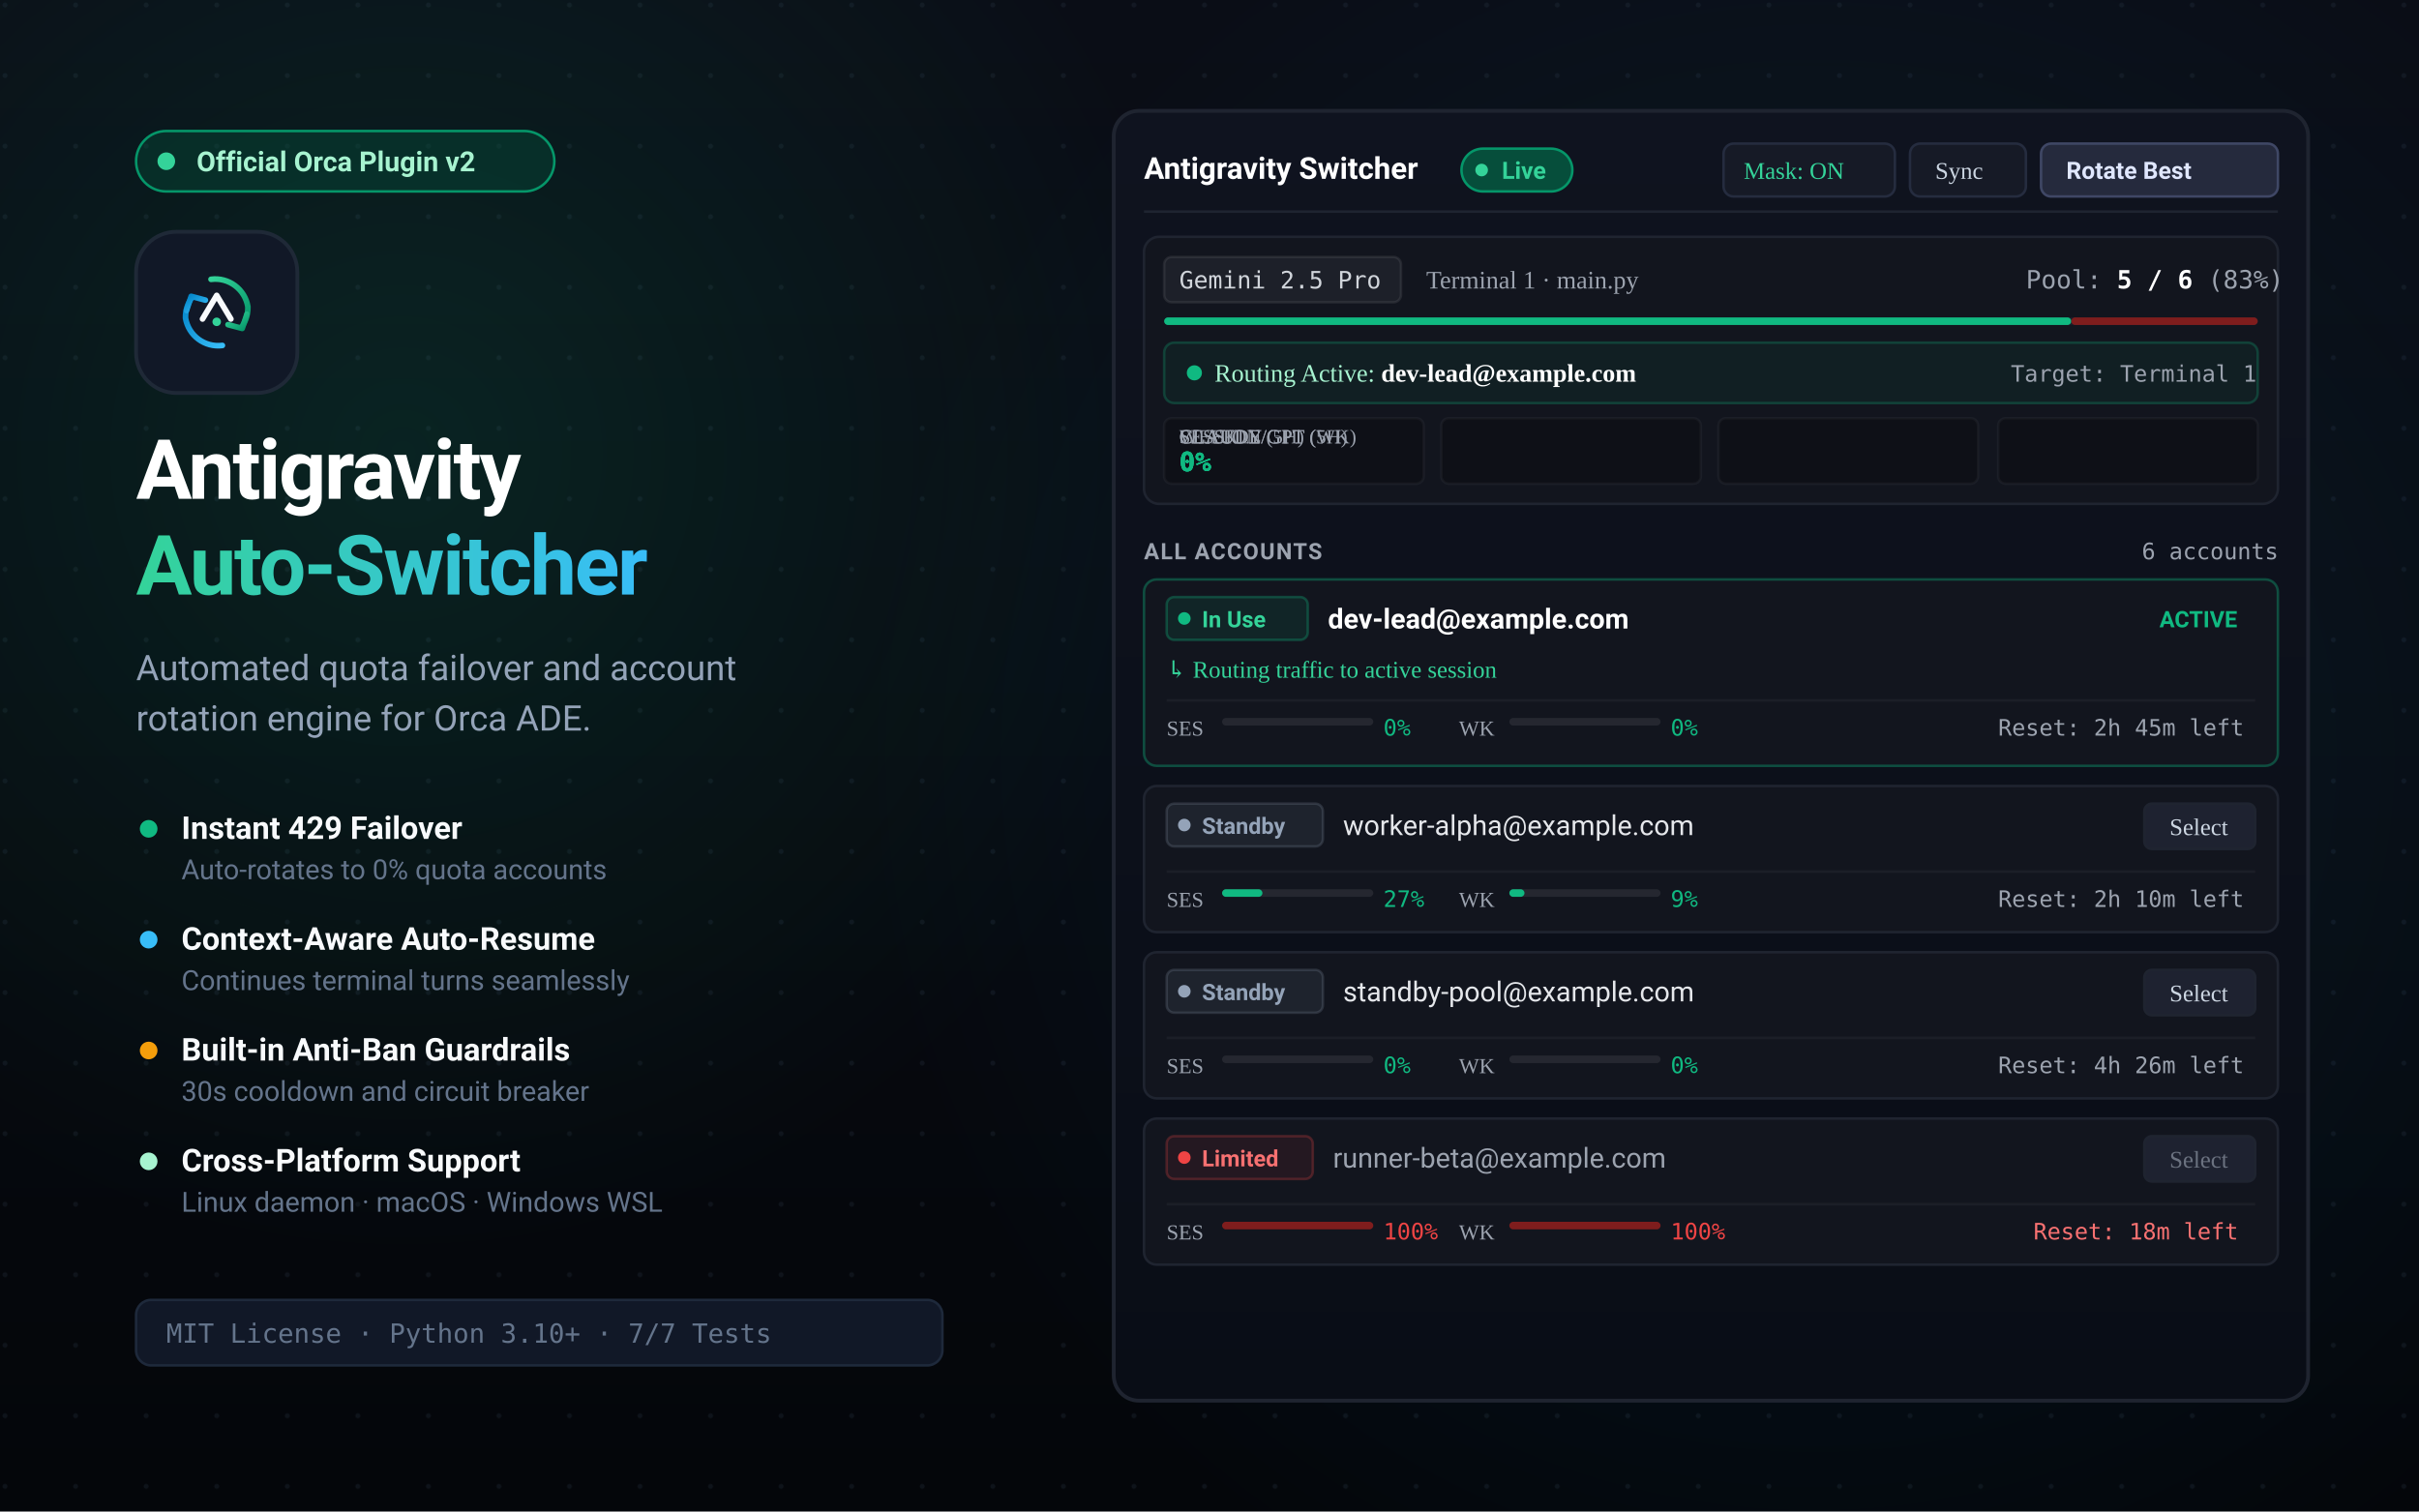
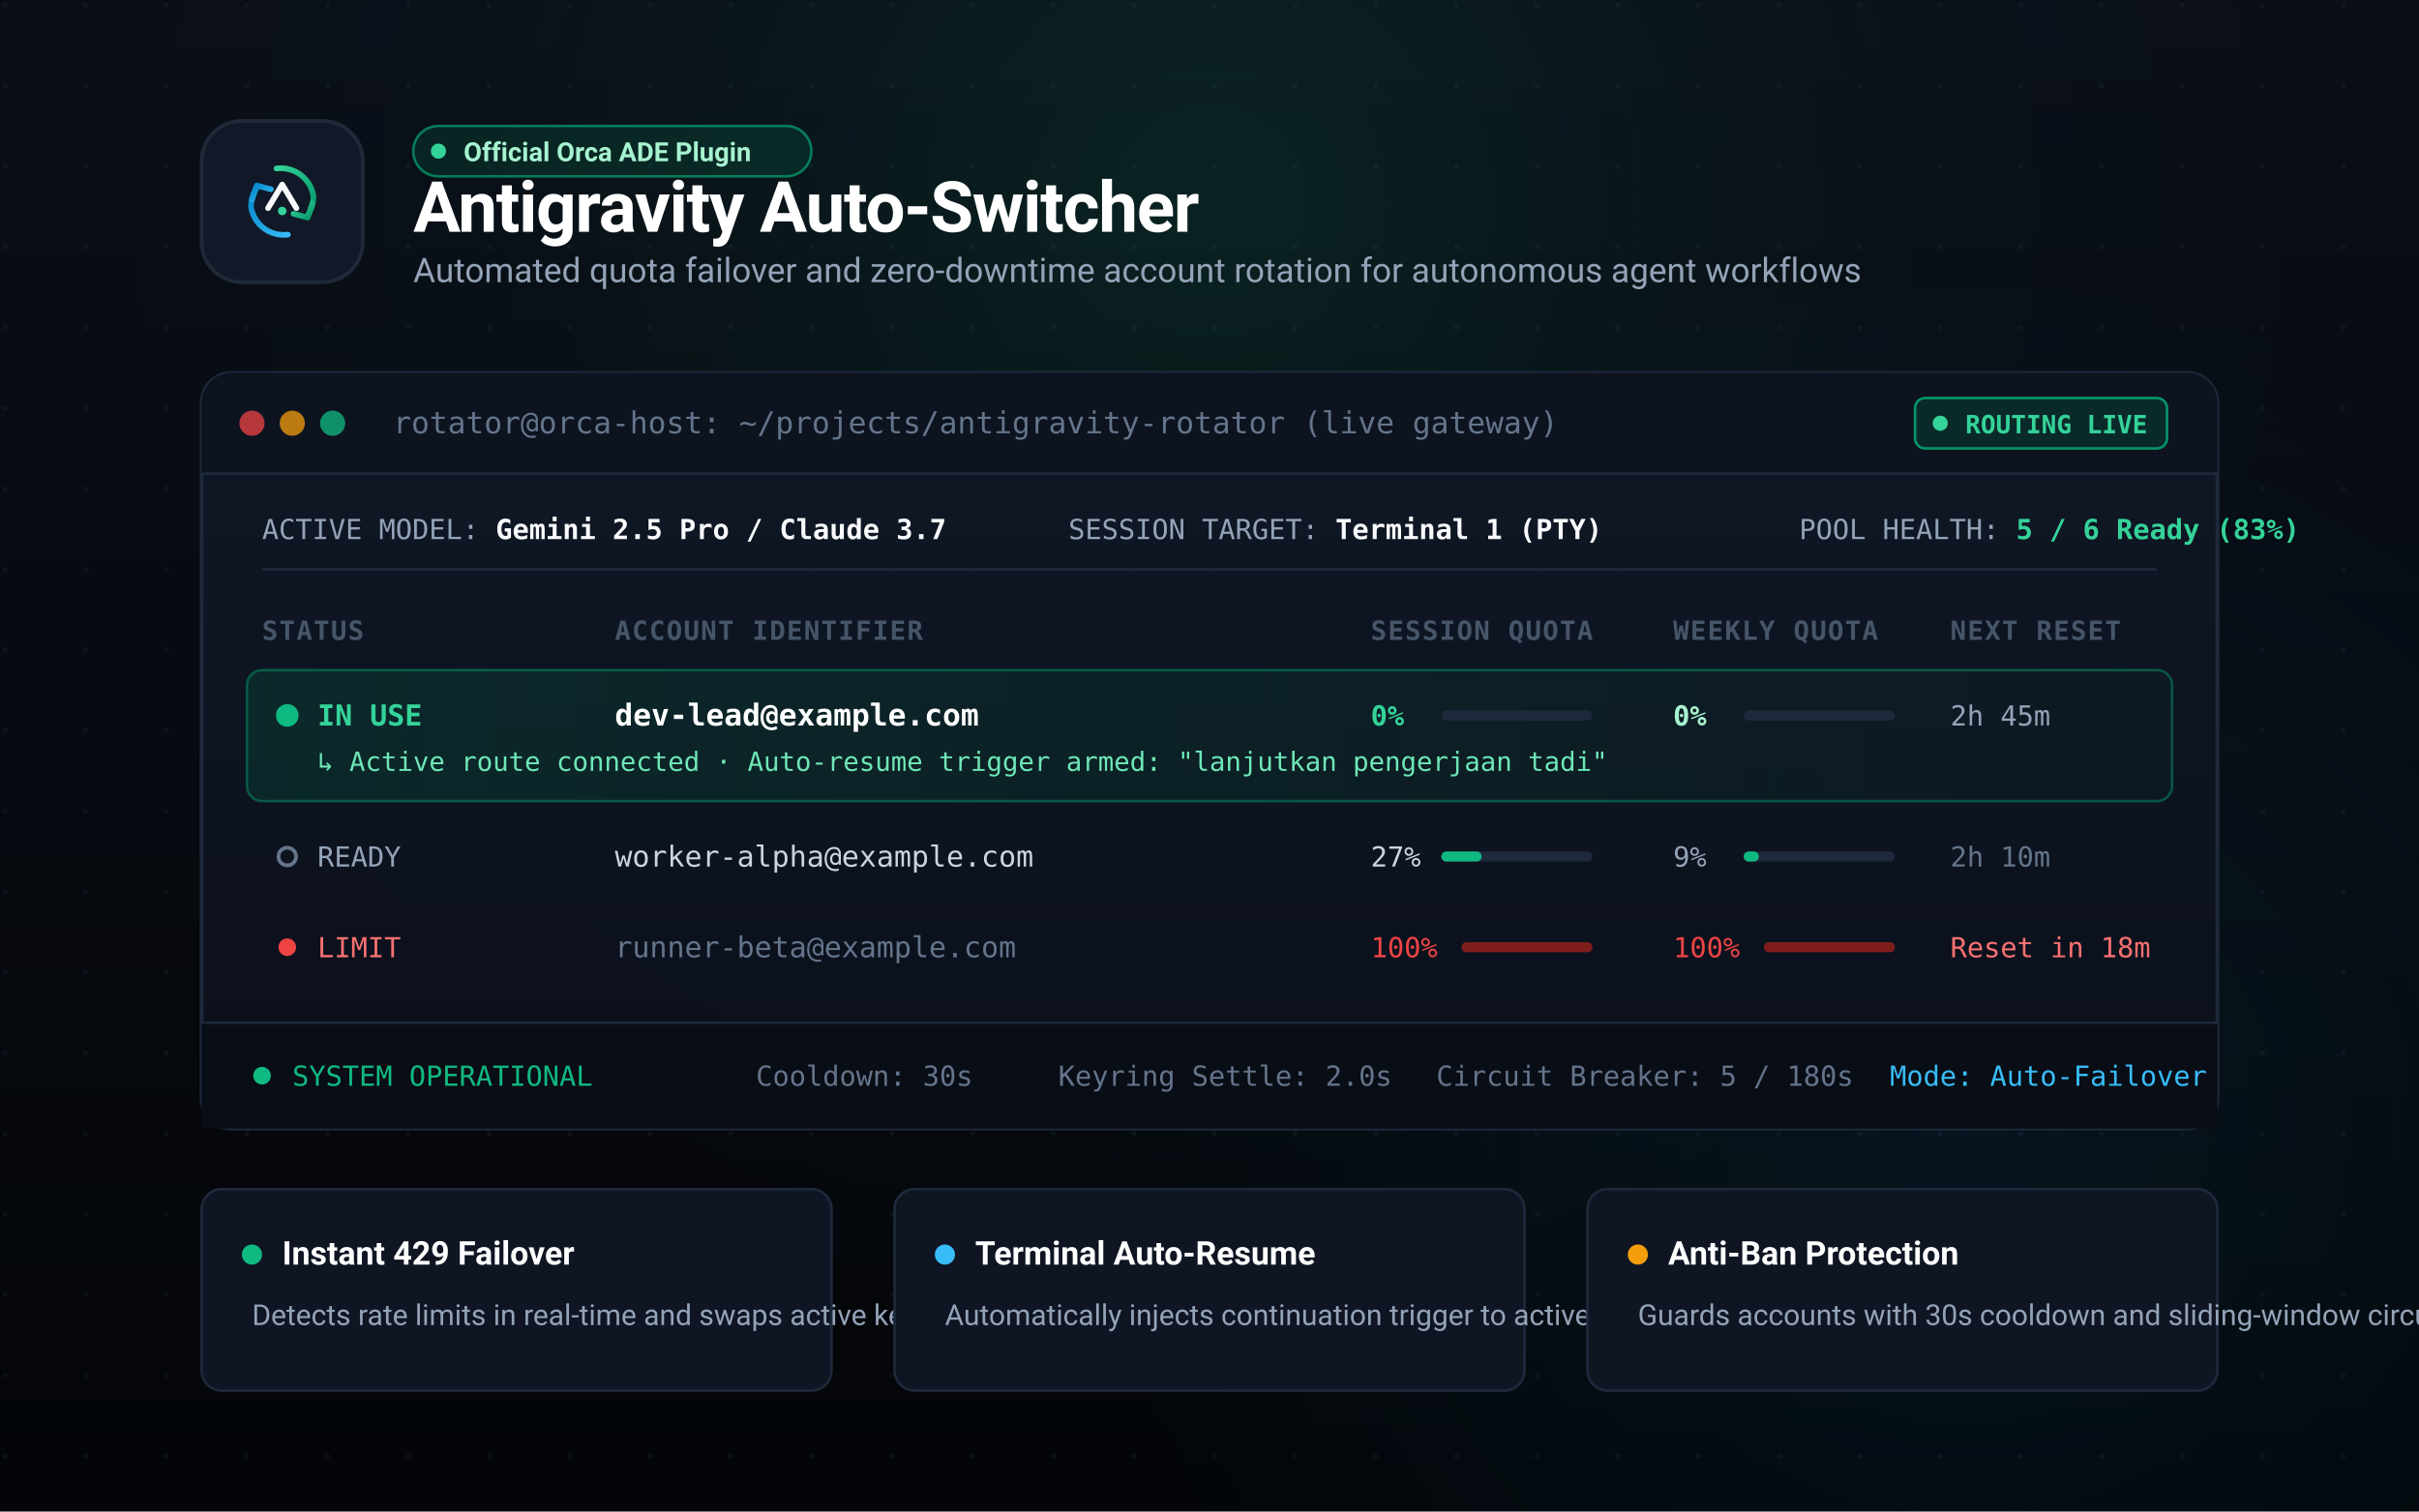
<svg xmlns="http://www.w3.org/2000/svg" viewBox="0 0 960 600" width="960" height="600">
  <defs>
-     <linearGradient id="bg" x1="0" y1="0" x2="0" y2="600" gradientUnits="userSpaceOnUse">
-       <stop offset="0%" stop-color="#0a0d16" />
-       <stop offset="100%" stop-color="#04060a" />
+     <linearGradient id="bgGrad" x1="0" y1="0" x2="0" y2="600" gradientUnits="userSpaceOnUse">
+       <stop offset="0%" stop-color="#0a0e17" />
+       <stop offset="100%" stop-color="#030508" />
    </linearGradient>
-     <linearGradient id="titleGrad" x1="0" y1="0" x2="1" y2="0">
-       <stop offset="0%" stop-color="#34d399" />
-       <stop offset="100%" stop-color="#38bdf8" />
-     </linearGradient>
-     <radialGradient id="glowLeft" cx="160" cy="180" r="320" gradientUnits="userSpaceOnUse">
-       <stop offset="0%" stop-color="#10b981" stop-opacity="0.14" />
+     <radialGradient id="meshEmerald" cx="480" cy="80" r="450" gradientUnits="userSpaceOnUse">
+       <stop offset="0%" stop-color="#10b981" stop-opacity="0.12" />
+       <stop offset="60%" stop-color="#10b981" stop-opacity="0.02" />
      <stop offset="100%" stop-color="#10b981" stop-opacity="0" />
    </radialGradient>
-     <radialGradient id="glowRight" cx="720" cy="300" r="380" gradientUnits="userSpaceOnUse">
-       <stop offset="0%" stop-color="#0ea5e9" stop-opacity="0.10" />
+     <radialGradient id="meshCyan" cx="780" cy="450" r="350" gradientUnits="userSpaceOnUse">
+       <stop offset="0%" stop-color="#0ea5e9" stop-opacity="0.08" />
      <stop offset="100%" stop-color="#0ea5e9" stop-opacity="0" />
    </radialGradient>
-     <linearGradient id="panelBg" x1="0" y1="0" x2="0" y2="520" gradientUnits="userSpaceOnUse">
-       <stop offset="0%" stop-color="#0f131f" />
-       <stop offset="100%" stop-color="#090d16" />
+     <linearGradient id="cardSurface" x1="0" y1="0" x2="0" y2="340" gradientUnits="userSpaceOnUse">
+       <stop offset="0%" stop-color="#111827" stop-opacity="0.95" />
+       <stop offset="100%" stop-color="#0b0f19" stop-opacity="0.95" />
    </linearGradient>
-     <linearGradient id="cardBg" x1="0" y1="0" x2="0" y2="70" gradientUnits="userSpaceOnUse">
-       <stop offset="0%" stop-color="#121726" />
-       <stop offset="100%" stop-color="#0e121e" />
+     <linearGradient id="activeGlow" x1="0" y1="0" x2="800" y2="0" gradientUnits="userSpaceOnUse">
+       <stop offset="0%" stop-color="#064e3b" stop-opacity="0.35" />
+       <stop offset="100%" stop-color="#064e3b" stop-opacity="0.05" />
    </linearGradient>
-     <linearGradient id="activeCardBg" x1="0" y1="0" x2="1" y2="0">
-       <stop offset="0%" stop-color="#064e3b" stop-opacity="0.32" />
-       <stop offset="100%" stop-color="#064e3b" stop-opacity="0.06" />
-     </linearGradient>
-     <linearGradient id="emeraldGrad" x1="0" y1="0" x2="1" y2="1">
+     <linearGradient id="orbitGreen" x1="0" y1="0" x2="1" y2="1">
      <stop offset="0%" stop-color="#34d399" />
      <stop offset="100%" stop-color="#059669" />
    </linearGradient>
-     <linearGradient id="cyanGrad" x1="1" y1="1" x2="0" y2="0">
+     <linearGradient id="orbitBlue" x1="1" y1="1" x2="0" y2="0">
      <stop offset="0%" stop-color="#38bdf8" />
      <stop offset="100%" stop-color="#0284c7" />
    </linearGradient>
-     <pattern id="dotPattern" width="28" height="28" patternUnits="userSpaceOnUse">
-       <circle cx="2" cy="2" r="1" fill="#334155" fill-opacity="0.22" />
+     <pattern id="subtleGrid" width="32" height="32" patternUnits="userSpaceOnUse">
+       <circle cx="2" cy="2" r="1" fill="#334155" fill-opacity="0.18" />
    </pattern>
  </defs>
  <style>
-     .font-bold { font-family: -apple-system, BlinkMacSystemFont, "Segoe UI", Roboto, "Inter", Helvetica, sans-serif; font-weight: 700; }
-     .font-semi { font-family: -apple-system, BlinkMacSystemFont, "Segoe UI", Roboto, "Inter", Helvetica, sans-serif; font-weight: 600; }
-     .font-regular { font-family: -apple-system, BlinkMacSystemFont, "Segoe UI", Roboto, "Inter", Helvetica, sans-serif; font-weight: 400; }
-     .font-mono { font-family: "JetBrains Mono", "Fira Code", Menlo, Monaco, Consolas, monospace; }
+     .font-brand { font-family: -apple-system, BlinkMacSystemFont, "Segoe UI", Roboto, "Inter", Helvetica, Arial, sans-serif; font-weight: 700; }
+     .font-sans { font-family: -apple-system, BlinkMacSystemFont, "Segoe UI", Roboto, "Inter", Helvetica, Arial, sans-serif; }
+     .font-code { font-family: "JetBrains Mono", "SF Mono", "Fira Code", Menlo, monospace; }
  </style>
-   <rect width="960" height="600" fill="url(#bg)" />
-   <rect width="960" height="600" fill="url(#dotPattern)" />
-   <circle cx="160" cy="180" r="320" fill="url(#glowLeft)" />
-   <circle cx="720" cy="300" r="380" fill="url(#glowRight)" />
-   <g transform="translate(54, 52)">
+   <rect width="960" height="600" fill="url(#bgGrad)" />
+   <rect width="960" height="600" fill="url(#subtleGrid)" />
+   <circle cx="480" cy="80" r="450" fill="url(#meshEmerald)" />
+   <circle cx="780" cy="450" r="350" fill="url(#meshCyan)" />
+   <g transform="translate(80, 48)">
    <g transform="translate(0, 0)">
-       <rect x="0" y="0" width="166" height="24" rx="12" fill="#064e3b" fill-opacity="0.4" stroke="#059669" stroke-width="1" />
-       <circle cx="12" cy="12" r="3.5" fill="#34d399" />
-       <text x="24" y="16" class="font-semi" font-size="11" fill="#a7f3d0">Official Orca Plugin v2</text>
-     </g>
-     <g transform="translate(0, 40)">
      <rect x="0" y="0" width="64" height="64" rx="16" fill="#111827" stroke="#1f2937" stroke-width="1.5" />
      <g transform="translate(8, 8) scale(0.375)">
-         <path d="M 58 29 A 35 35 0 0 1 97 58 A 35 35 0 0 1 90 80" fill="none" stroke="url(#emeraldGrad)" stroke-width="6" stroke-linecap="round" />
-         <polyline points="96,66 91,81 76,77" fill="none" stroke="url(#emeraldGrad)" stroke-width="6" stroke-linecap="round" stroke-linejoin="round" />
-         <path d="M 70 99 A 35 35 0 0 1 31 70 A 35 35 0 0 1 38 48" fill="none" stroke="url(#cyanGrad)" stroke-width="6" stroke-linecap="round" />
-         <polyline points="32,62 37,47 52,51" fill="none" stroke="url(#cyanGrad)" stroke-width="6" stroke-linecap="round" stroke-linejoin="round" />
+         <path d="M 58 29 A 35 35 0 0 1 97 58 A 35 35 0 0 1 90 80" fill="none" stroke="url(#orbitGreen)" stroke-width="6" stroke-linecap="round" />
+         <polyline points="96,66 91,81 76,77" fill="none" stroke="url(#orbitGreen)" stroke-width="6" stroke-linecap="round" stroke-linejoin="round" />
+         <path d="M 70 99 A 35 35 0 0 1 31 70 A 35 35 0 0 1 38 48" fill="none" stroke="url(#orbitBlue)" stroke-width="6" stroke-linecap="round" />
+         <polyline points="32,62 37,47 52,51" fill="none" stroke="url(#orbitBlue)" stroke-width="6" stroke-linecap="round" stroke-linejoin="round" />
        <polyline points="49,71 64,46 79,71" fill="none" stroke="#f8fafc" stroke-width="6" stroke-linecap="round" stroke-linejoin="round" />
        <circle cx="64" cy="74" r="4.5" fill="#34d399" />
      </g>
    </g>
-     <text x="0" y="146" class="font-bold" font-size="33" fill="#ffffff" letter-spacing="-0.8">Antigravity</text>
-     <text x="0" y="184" class="font-bold" font-size="33" fill="url(#titleGrad)" letter-spacing="-0.8">Auto-Switcher</text>
-     <text x="0" y="218" class="font-regular" font-size="14" fill="#94a3b8">Automated quota failover and account</text>
-     <text x="0" y="238" class="font-regular" font-size="14" fill="#94a3b8">rotation engine for Orca ADE.</text>
-     <g transform="translate(0, 270)">
-       <g transform="translate(0, 0)">
-         <circle cx="5" cy="7" r="3.5" fill="#10b981" />
-         <text x="18" y="11" class="font-semi" font-size="12.5" fill="#f8fafc">Instant 429 Failover</text>
-         <text x="18" y="27" class="font-regular" font-size="11" fill="#64748b">Auto-rotates to 0% quota accounts</text>
+     <g transform="translate(84, 0)">
+       <g transform="translate(0, 2)">
+         <rect x="0" y="0" width="158" height="20" rx="10" fill="#064e3b" fill-opacity="0.35" stroke="#059669" stroke-opacity="0.8" stroke-width="1" />
+         <circle cx="10" cy="10" r="3" fill="#34d399" />
+         <text x="20" y="14" class="font-sans" font-size="10.5" font-weight="600" fill="#a7f3d0">Official Orca ADE Plugin</text>
      </g>
-       <g transform="translate(0, 44)">
-         <circle cx="5" cy="7" r="3.5" fill="#38bdf8" />
-         <text x="18" y="11" class="font-semi" font-size="12.5" fill="#f8fafc">Context-Aware Auto-Resume</text>
-         <text x="18" y="27" class="font-regular" font-size="11" fill="#64748b">Continues terminal turns seamlessly</text>
-       </g>
-       <g transform="translate(0, 88)">
-         <circle cx="5" cy="7" r="3.5" fill="#f59e0b" />
-         <text x="18" y="11" class="font-semi" font-size="12.5" fill="#f8fafc">Built-in Anti-Ban Guardrails</text>
-         <text x="18" y="27" class="font-regular" font-size="11" fill="#64748b">30s cooldown and circuit breaker</text>
-       </g>
-       <g transform="translate(0, 132)">
-         <circle cx="5" cy="7" r="3.5" fill="#a7f3d0" />
-         <text x="18" y="11" class="font-semi" font-size="12.5" fill="#f8fafc">Cross-Platform Support</text>
-         <text x="18" y="27" class="font-regular" font-size="11" fill="#64748b">Linux daemon · macOS · Windows WSL</text>
+       <text x="0" y="44" class="font-brand" font-size="28" fill="#ffffff" letter-spacing="-0.5">Antigravity Auto-Switcher</text>
+       <text x="0" y="64" class="font-sans" font-size="13.5" font-weight="400" fill="#94a3b8">
+         Automated quota failover and zero-downtime account rotation for autonomous agent workflows
+       </text>
+     </g>
+   </g>
+   <g transform="translate(80, 148)">
+     <rect x="0" y="0" width="800" height="300" rx="12" fill="url(#cardSurface)" stroke="#1e293b" stroke-width="1.5" />
+     <g transform="translate(0, 0)">
+       <path d="M 0 12 C 0 5.37 5.37 0 12 0 L 788 0 C 794.63 0 800 5.37 800 12 L 800 40 L 0 40 Z" fill="#0d131f" />
+       <line x1="0" y1="40" x2="800" y2="40" stroke="#1e293b" stroke-width="1" />
+       <circle cx="20" cy="20" r="5" fill="#ef4444" fill-opacity="0.75" />
+       <circle cx="36" cy="20" r="5" fill="#f59e0b" fill-opacity="0.75" />
+       <circle cx="52" cy="20" r="5" fill="#10b981" fill-opacity="0.75" />
+       <text x="76" y="24" class="font-code" font-size="12" fill="#64748b">rotator@orca-host: ~/projects/antigravity-rotator (live gateway)</text>
+       <g transform="translate(680, 10)">
+         <rect x="0" y="0" width="100" height="20" rx="4" fill="#064e3b" fill-opacity="0.4" stroke="#059669" stroke-width="1" />
+         <circle cx="10" cy="10" r="3" fill="#34d399" />
+         <text x="20" y="14" class="font-code" font-size="10" font-weight="600" fill="#34d399">ROUTING LIVE</text>
      </g>
    </g>
-     <g transform="translate(0, 464)">
-       <rect x="0" y="0" width="320" height="26" rx="6" fill="#111827" stroke="#1e293b" stroke-width="1" />
-       <text x="12" y="17" class="font-mono" font-size="10.5" fill="#64748b">MIT License  ·  Python 3.10+  ·  7/7 Tests</text>
+     <g transform="translate(24, 52)">
+       <text x="0" y="14" class="font-code" font-size="11" fill="#94a3b8">ACTIVE MODEL: <tspan fill="#f8fafc" font-weight="600">Gemini 2.5 Pro / Claude 3.7</tspan>
+       </text>
+       <text x="320" y="14" class="font-code" font-size="11" fill="#94a3b8">SESSION TARGET: <tspan fill="#f8fafc" font-weight="600">Terminal 1 (PTY)</tspan>
+       </text>
+       <text x="610" y="14" class="font-code" font-size="11" fill="#94a3b8">POOL HEALTH: <tspan fill="#34d399" font-weight="600">5 / 6 Ready (83%)</tspan>
+       </text>
+       <line x1="0" y1="26" x2="752" y2="26" stroke="#1e293b" stroke-width="1" />
+     </g>
+     <g transform="translate(24, 94)">
+       <text x="0" y="12" class="font-code" font-size="10.5" font-weight="600" fill="#475569" letter-spacing="0.5">STATUS</text>
+       <text x="140" y="12" class="font-code" font-size="10.5" font-weight="600" fill="#475569" letter-spacing="0.5">ACCOUNT IDENTIFIER</text>
+       <text x="440" y="12" class="font-code" font-size="10.5" font-weight="600" fill="#475569" letter-spacing="0.5">SESSION QUOTA</text>
+       <text x="560" y="12" class="font-code" font-size="10.5" font-weight="600" fill="#475569" letter-spacing="0.5">WEEKLY QUOTA</text>
+       <text x="670" y="12" class="font-code" font-size="10.5" font-weight="600" fill="#475569" letter-spacing="0.5">NEXT RESET</text>
+     </g>
+     <g transform="translate(18, 118)">
+       <rect x="0" y="0" width="764" height="52" rx="6" fill="url(#activeGlow)" stroke="#059669" stroke-opacity="0.5" stroke-width="1" />
+       <circle cx="16" cy="18" r="4.5" fill="#10b981" />
+       <text x="28" y="22" class="font-code" font-size="11.5" font-weight="700" fill="#34d399">IN USE</text>
+       <text x="146" y="22" class="font-code" font-size="12" font-weight="600" fill="#ffffff">dev-lead@example.com</text>
+       <g transform="translate(446, 12)">
+         <text x="0" y="10" class="font-code" font-size="11" font-weight="700" fill="#34d399">0%</text>
+         <rect x="28" y="4" width="60" height="4" rx="2" fill="#1e293b" />
+       </g>
+       <g transform="translate(566, 12)">
+         <text x="0" y="10" class="font-code" font-size="11" font-weight="600" fill="#a7f3d0">0%</text>
+         <rect x="28" y="4" width="60" height="4" rx="2" fill="#1e293b" />
+       </g>
+       <text x="676" y="22" class="font-code" font-size="11" fill="#94a3b8">2h 45m</text>
+       <text x="28" y="40" class="font-code" font-size="10.5" fill="#6ee7b7">
+         ↳ Active route connected · Auto-resume trigger armed: "lanjutkan pengerjaan tadi"
+       </text>
+     </g>
+     <g transform="translate(18, 178)">
+       <circle cx="16" cy="14" r="3.5" fill="none" stroke="#64748b" stroke-width="1.5" />
+       <text x="28" y="18" class="font-code" font-size="11" fill="#94a3b8">READY</text>
+       <text x="146" y="18" class="font-code" font-size="11.5" fill="#cbd5e1">worker-alpha@example.com</text>
+       <g transform="translate(446, 8)">
+         <text x="0" y="10" class="font-code" font-size="11" fill="#cbd5e1">27%</text>
+         <rect x="28" y="4" width="60" height="4" rx="2" fill="#1e293b" />
+         <rect x="28" y="4" width="16" height="4" rx="2" fill="#10b981" />
+       </g>
+       <g transform="translate(566, 8)">
+         <text x="0" y="10" class="font-code" font-size="11" fill="#94a3b8">9%</text>
+         <rect x="28" y="4" width="60" height="4" rx="2" fill="#1e293b" />
+         <rect x="28" y="4" width="6" height="4" rx="2" fill="#10b981" />
+       </g>
+       <text x="676" y="18" class="font-code" font-size="11" fill="#64748b">2h 10m</text>
+     </g>
+     <g transform="translate(18, 214)">
+       <circle cx="16" cy="14" r="3.5" fill="#ef4444" />
+       <text x="28" y="18" class="font-code" font-size="11" fill="#f87171">LIMIT</text>
+       <text x="146" y="18" class="font-code" font-size="11.5" fill="#64748b">runner-beta@example.com</text>
+       <g transform="translate(446, 8)">
+         <text x="0" y="10" class="font-code" font-size="11" fill="#ef4444">100%</text>
+         <rect x="36" y="4" width="52" height="4" rx="2" fill="#7f1d1d" />
+       </g>
+       <g transform="translate(566, 8)">
+         <text x="0" y="10" class="font-code" font-size="11" fill="#ef4444">100%</text>
+         <rect x="36" y="4" width="52" height="4" rx="2" fill="#7f1d1d" />
+       </g>
+       <text x="676" y="18" class="font-code" font-size="11" fill="#f87171">Reset in 18m</text>
+     </g>
+     <g transform="translate(0, 258)">
+       <rect x="0" y="0" width="800" height="42" rx="0" fill="#090d15" />
+       <line x1="0" y1="0" x2="800" y2="0" stroke="#1e293b" stroke-width="1" />
+       <circle cx="24" cy="21" r="3.5" fill="#10b981" />
+       <text x="36" y="25" class="font-code" font-size="11" fill="#10b981">SYSTEM OPERATIONAL</text>
+       <text x="220" y="25" class="font-code" font-size="11" fill="#64748b">Cooldown: 30s</text>
+       <text x="340" y="25" class="font-code" font-size="11" fill="#64748b">Keyring Settle: 2.0s</text>
+       <text x="490" y="25" class="font-code" font-size="11" fill="#64748b">Circuit Breaker: 5 / 180s</text>
+       <text x="670" y="25" class="font-code" font-size="11" fill="#38bdf8">Mode: Auto-Failover</text>
    </g>
  </g>
-   <g transform="translate(442, 44)">
-     <rect x="0" y="0" width="474" height="512" rx="10" fill="url(#panelBg)" stroke="#1f2430" stroke-width="1.5" />
-     <g transform="translate(12, 12)">
-       <text x="0" y="15" class="font-semi" font-size="12" fill="#ffffff">Antigravity Switcher</text>
-       <rect x="126" y="3" width="44" height="17" rx="8.5" fill="#064e3b" stroke="#059669" stroke-width="1" />
-       <circle cx="134" cy="11.5" r="2.5" fill="#34d399" />
-       <text x="142" y="15" class="font-semi" font-size="9.5" fill="#34d399">Live</text>
-       <g transform="translate(230, 0)">
-         <rect x="0" y="1" width="68" height="21" rx="4" fill="#161a26" stroke="#252c3f" stroke-width="1" />
-         <text x="8" y="15" class="font-sans" font-size="9.5" fill="#34d399">Mask: ON</text>
-         <rect x="74" y="1" width="46" height="21" rx="4" fill="#161a26" stroke="#252c3f" stroke-width="1" />
-         <text x="84" y="15" class="font-sans" font-size="9.5" fill="#cbd5e1">Sync</text>
-         <rect x="126" y="1" width="94" height="21" rx="4" fill="#252a3d" stroke="#3f4765" stroke-width="1" />
-         <text x="136" y="15" class="font-semi" font-size="9.5" fill="#e0e7ff">Rotate Best</text>
-       </g>
-       <line x1="0" y1="28" x2="450" y2="28" stroke="#1f2430" stroke-width="1" />
+   <g transform="translate(80, 472)">
+     <g transform="translate(0, 0)">
+       <rect x="0" y="0" width="250" height="80" rx="8" fill="#0f1523" stroke="#1e293b" stroke-width="1" />
+       <circle cx="20" cy="26" r="4" fill="#10b981" />
+       <text x="32" y="30" class="font-sans" font-size="13" font-weight="600" fill="#ffffff">Instant 429 Failover</text>
+       <text x="20" y="54" class="font-sans" font-size="11.5" fill="#94a3b8">
+         Detects rate limits in real-time and swaps active keyring credentials
+       </text>
    </g>
-     <g transform="translate(12, 50)">
-       <rect x="0" y="0" width="450" height="106" rx="6" fill="#12151e" stroke="#1f2430" stroke-width="1" />
-       <g transform="translate(8, 8)">
-         <rect x="0" y="0" width="94" height="18" rx="3" fill="#ffffff" fill-opacity="0.05" stroke="#ffffff" stroke-opacity="0.08" stroke-width="1" />
-         <text x="6" y="12.5" class="font-mono" font-size="9.5" fill="#d1d5db">Gemini 2.5 Pro</text>
-         <text x="104" y="12.5" class="font-sans" font-size="10" fill="#9ca3af">Terminal 1 · main.py</text>
-         <text x="342" y="12.5" class="font-mono" font-size="10" fill="#9ca3af">Pool: <tspan fill="#ffffff" font-weight="600">5 / 6</tspan> (83%)</text>
-       </g>
-       <g transform="translate(8, 32)">
-         <rect x="0" y="0" width="434" height="3" rx="1.5" fill="#1b1e2a" />
-         <rect x="0" y="0" width="360" height="3" rx="1.5" fill="#10b981" />
-         <rect x="360" y="0" width="74" height="3" rx="1.5" fill="#7f1d1d" />
-       </g>
-       <g transform="translate(8, 42)">
-         <rect x="0" y="0" width="434" height="24" rx="4" fill="#10b981" fill-opacity="0.06" stroke="#10b981" stroke-opacity="0.25" stroke-width="1" />
-         <circle cx="12" cy="12" r="3" fill="#10b981" />
-         <text x="20" y="15.5" class="font-sans" font-size="10" fill="#a7f3d0">Routing Active: <tspan fill="#ffffff" font-weight="600">dev-lead@example.com</tspan>
-         </text>
-         <text x="336" y="15.5" class="font-mono" font-size="9" fill="#9ca3af">Target: Terminal 1</text>
-       </g>
-       <g transform="translate(8, 72)">
-         <rect x="0" y="0" width="103" height="26" rx="3" fill="#000000" fill-opacity="0.22" stroke="#ffffff" stroke-opacity="0.04" stroke-width="1" />
-         <text x="6" y="10" class="font-sans" font-size="8" fill="#9ca3af">SESSION (5H)</text>
-         <text x="6" y="21" class="font-mono" font-size="10.5" font-weight="600" fill="#10b981">0%</text>
-         <rect x="110" y="0" width="103" height="26" rx="3" fill="#000000" fill-opacity="0.22" stroke="#ffffff" stroke-opacity="0.04" stroke-width="1" />
-         <text x="6" y="10" class="font-sans" font-size="8" fill="#9ca3af">WEEKLY</text>
-         <text x="6" y="21" class="font-mono" font-size="10.5" font-weight="600" fill="#10b981">0%</text>
-         <rect x="220" y="0" width="103" height="26" rx="3" fill="#000000" fill-opacity="0.22" stroke="#ffffff" stroke-opacity="0.04" stroke-width="1" />
-         <text x="6" y="10" class="font-sans" font-size="8" fill="#9ca3af">CLAUDE/GPT (5H)</text>
-         <text x="6" y="21" class="font-mono" font-size="10.5" font-weight="600" fill="#10b981">0%</text>
-         <rect x="331" y="0" width="103" height="26" rx="3" fill="#000000" fill-opacity="0.22" stroke="#ffffff" stroke-opacity="0.04" stroke-width="1" />
-         <text x="6" y="10" class="font-sans" font-size="8" fill="#9ca3af">CLAUDE/GPT (WK)</text>
-         <text x="6" y="21" class="font-mono" font-size="10.5" font-weight="600" fill="#10b981">0%</text>
-       </g>
+     <g transform="translate(275, 0)">
+       <rect x="0" y="0" width="250" height="80" rx="8" fill="#0f1523" stroke="#1e293b" stroke-width="1" />
+       <circle cx="20" cy="26" r="4" fill="#38bdf8" />
+       <text x="32" y="30" class="font-sans" font-size="13" font-weight="600" fill="#ffffff">Terminal Auto-Resume</text>
+       <text x="20" y="54" class="font-sans" font-size="11.5" fill="#94a3b8">
+         Automatically injects continuation trigger to active agent PTY
+       </text>
    </g>
-     <g transform="translate(12, 168)">
-       <text x="0" y="10" class="font-semi" font-size="9" fill="#9ca3af" letter-spacing="0.5">ALL ACCOUNTS</text>
-       <text x="396" y="10" class="font-mono" font-size="9" fill="#9ca3af">6 accounts</text>
-     </g>
-     <g transform="translate(12, 186)">
-       <g transform="translate(0, 0)">
-         <rect x="0" y="0" width="450" height="74" rx="5" fill="#12151e" stroke="#10b981" stroke-opacity="0.35" stroke-width="1" />
-         <g transform="translate(9, 7)">
-           <rect x="0" y="0" width="56" height="17" rx="3" fill="#10b981" fill-opacity="0.1" stroke="#10b981" stroke-opacity="0.3" stroke-width="1" />
-           <circle cx="7" cy="8.5" r="2.5" fill="#10b981" />
-           <text x="14" y="12" class="font-semi" font-size="9" fill="#34d399">In Use</text>
-           <text x="64" y="12.5" class="font-semi" font-size="11" fill="#ffffff">dev-lead@example.com</text>
-           <text x="394" y="12" class="font-bold" font-size="9" fill="#10b981">ACTIVE</text>
-         </g>
-         <g transform="translate(9, 30)">
-           <text x="0" y="9" class="font-sans" font-size="9.5" fill="#34d399">↳ Routing traffic to active session</text>
-         </g>
-         <g transform="translate(9, 48)">
-           <line x1="0" y1="0" x2="432" y2="0" stroke="#ffffff" stroke-opacity="0.04" stroke-width="1" />
-           <text x="0" y="14" class="font-sans" font-size="8.5" fill="#9ca3af">SES</text>
-           <rect x="22" y="7" width="60" height="3" rx="1.5" fill="#ffffff" fill-opacity="0.08" />
-           <text x="86" y="14" class="font-mono" font-size="9" fill="#10b981">0%</text>
-           <text x="116" y="14" class="font-sans" font-size="8.5" fill="#9ca3af">WK</text>
-           <rect x="136" y="7" width="60" height="3" rx="1.5" fill="#ffffff" fill-opacity="0.08" />
-           <text x="200" y="14" class="font-mono" font-size="9" fill="#10b981">0%</text>
-           <text x="330" y="14" class="font-mono" font-size="9" fill="#9ca3af">Reset: 2h 45m left</text>
-         </g>
-       </g>
-       <g transform="translate(0, 82)">
-         <rect x="0" y="0" width="450" height="58" rx="5" fill="#12151e" stroke="#1f2430" stroke-width="1" />
-         <g transform="translate(9, 7)">
-           <rect x="0" y="0" width="62" height="17" rx="3" fill="#94a3b8" fill-opacity="0.1" stroke="#94a3b8" stroke-opacity="0.2" stroke-width="1" />
-           <circle cx="7" cy="8.5" r="2.5" fill="#94a3b8" />
-           <text x="14" y="12" class="font-semi" font-size="9" fill="#94a3b8">Standby</text>
-           <text x="70" y="12.5" class="font-regular" font-size="11" fill="#e5e7eb">worker-alpha@example.com</text>
-           <rect x="388" y="0" width="44" height="18" rx="3" fill="#1e2230" stroke="#1f2430" stroke-width="1" />
-           <text x="398" y="12.5" class="font-sans" font-size="9.5" fill="#cbd5e1">Select</text>
-         </g>
-         <g transform="translate(9, 34)">
-           <line x1="0" y1="0" x2="432" y2="0" stroke="#ffffff" stroke-opacity="0.04" stroke-width="1" />
-           <text x="0" y="14" class="font-sans" font-size="8.5" fill="#9ca3af">SES</text>
-           <rect x="22" y="7" width="60" height="3" rx="1.5" fill="#ffffff" fill-opacity="0.08" />
-           <rect x="22" y="7" width="16" height="3" rx="1.5" fill="#10b981" />
-           <text x="86" y="14" class="font-mono" font-size="9" fill="#10b981">27%</text>
-           <text x="116" y="14" class="font-sans" font-size="8.5" fill="#9ca3af">WK</text>
-           <rect x="136" y="7" width="60" height="3" rx="1.5" fill="#ffffff" fill-opacity="0.08" />
-           <rect x="136" y="7" width="6" height="3" rx="1.5" fill="#10b981" />
-           <text x="200" y="14" class="font-mono" font-size="9" fill="#10b981">9%</text>
-           <text x="330" y="14" class="font-mono" font-size="9" fill="#9ca3af">Reset: 2h 10m left</text>
-         </g>
-       </g>
-       <g transform="translate(0, 148)">
-         <rect x="0" y="0" width="450" height="58" rx="5" fill="#12151e" stroke="#1f2430" stroke-width="1" />
-         <g transform="translate(9, 7)">
-           <rect x="0" y="0" width="62" height="17" rx="3" fill="#94a3b8" fill-opacity="0.1" stroke="#94a3b8" stroke-opacity="0.2" stroke-width="1" />
-           <circle cx="7" cy="8.5" r="2.5" fill="#94a3b8" />
-           <text x="14" y="12" class="font-semi" font-size="9" fill="#94a3b8">Standby</text>
-           <text x="70" y="12.5" class="font-regular" font-size="11" fill="#e5e7eb">standby-pool@example.com</text>
-           <rect x="388" y="0" width="44" height="18" rx="3" fill="#1e2230" stroke="#1f2430" stroke-width="1" />
-           <text x="398" y="12.5" class="font-sans" font-size="9.5" fill="#cbd5e1">Select</text>
-         </g>
-         <g transform="translate(9, 34)">
-           <line x1="0" y1="0" x2="432" y2="0" stroke="#ffffff" stroke-opacity="0.04" stroke-width="1" />
-           <text x="0" y="14" class="font-sans" font-size="8.5" fill="#9ca3af">SES</text>
-           <rect x="22" y="7" width="60" height="3" rx="1.5" fill="#ffffff" fill-opacity="0.08" />
-           <text x="86" y="14" class="font-mono" font-size="9" fill="#10b981">0%</text>
-           <text x="116" y="14" class="font-sans" font-size="8.5" fill="#9ca3af">WK</text>
-           <rect x="136" y="7" width="60" height="3" rx="1.5" fill="#ffffff" fill-opacity="0.08" />
-           <text x="200" y="14" class="font-mono" font-size="9" fill="#10b981">0%</text>
-           <text x="330" y="14" class="font-mono" font-size="9" fill="#9ca3af">Reset: 4h 26m left</text>
-         </g>
-       </g>
-       <g transform="translate(0, 214)">
-         <rect x="0" y="0" width="450" height="58" rx="5" fill="#12151e" stroke="#1f2430" stroke-width="1" />
-         <g transform="translate(9, 7)">
-           <rect x="0" y="0" width="58" height="17" rx="3" fill="#ef4444" fill-opacity="0.08" stroke="#ef4444" stroke-opacity="0.25" stroke-width="1" />
-           <circle cx="7" cy="8.5" r="2.5" fill="#ef4444" />
-           <text x="14" y="12" class="font-semi" font-size="9" fill="#f87171">Limited</text>
-           <text x="66" y="12.5" class="font-regular" font-size="11" fill="#9ca3af">runner-beta@example.com</text>
-           <rect x="388" y="0" width="44" height="18" rx="3" fill="#1e2230" stroke="#1f2430" stroke-width="1" />
-           <text x="398" y="12.5" class="font-sans" font-size="9.5" fill="#6b7280">Select</text>
-         </g>
-         <g transform="translate(9, 34)">
-           <line x1="0" y1="0" x2="432" y2="0" stroke="#ffffff" stroke-opacity="0.04" stroke-width="1" />
-           <text x="0" y="14" class="font-sans" font-size="8.5" fill="#9ca3af">SES</text>
-           <rect x="22" y="7" width="60" height="3" rx="1.5" fill="#7f1d1d" />
-           <text x="86" y="14" class="font-mono" font-size="9" fill="#ef4444">100%</text>
-           <text x="116" y="14" class="font-sans" font-size="8.5" fill="#9ca3af">WK</text>
-           <rect x="136" y="7" width="60" height="3" rx="1.5" fill="#7f1d1d" />
-           <text x="200" y="14" class="font-mono" font-size="9" fill="#ef4444">100%</text>
-           <text x="344" y="14" class="font-mono" font-size="9" fill="#f87171">Reset: 18m left</text>
-         </g>
-       </g>
+     <g transform="translate(550, 0)">
+       <rect x="0" y="0" width="250" height="80" rx="8" fill="#0f1523" stroke="#1e293b" stroke-width="1" />
+       <circle cx="20" cy="26" r="4" fill="#f59e0b" />
+       <text x="32" y="30" class="font-sans" font-size="13" font-weight="600" fill="#ffffff">Anti-Ban Protection</text>
+       <text x="20" y="54" class="font-sans" font-size="11.5" fill="#94a3b8">
+         Guards accounts with 30s cooldown and sliding-window circuit breaker
+       </text>
    </g>
  </g>
</svg>
